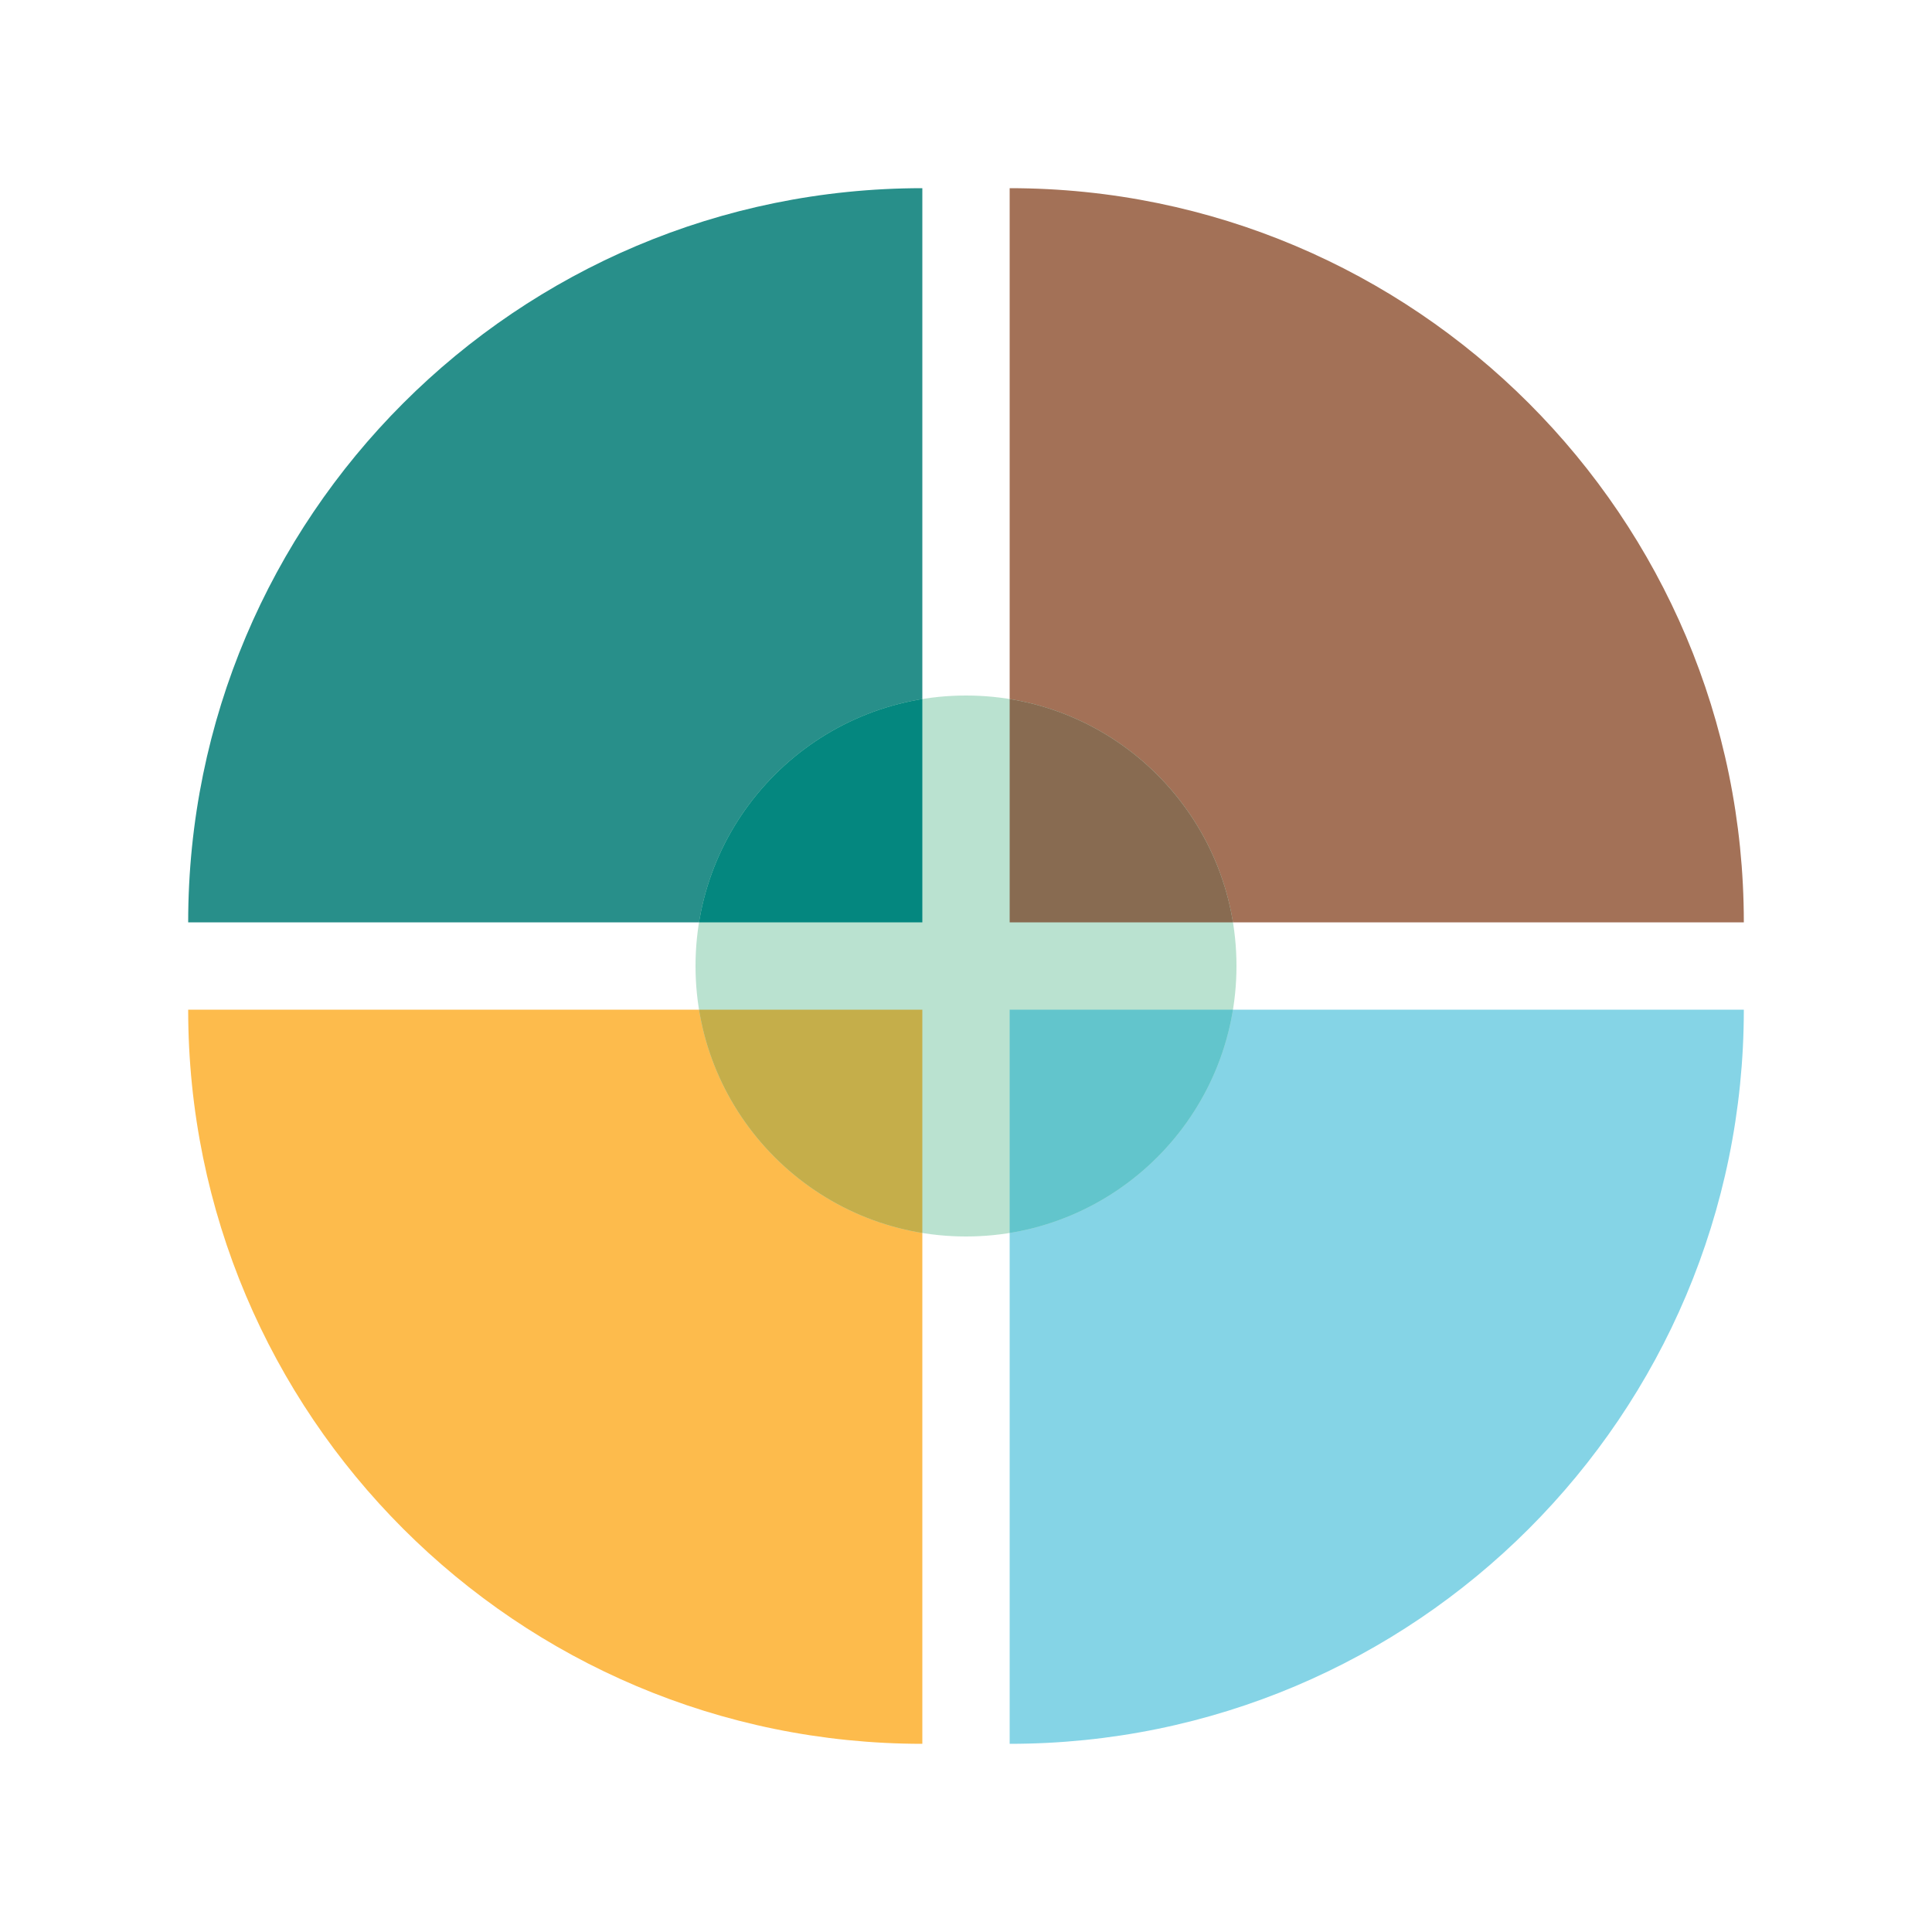
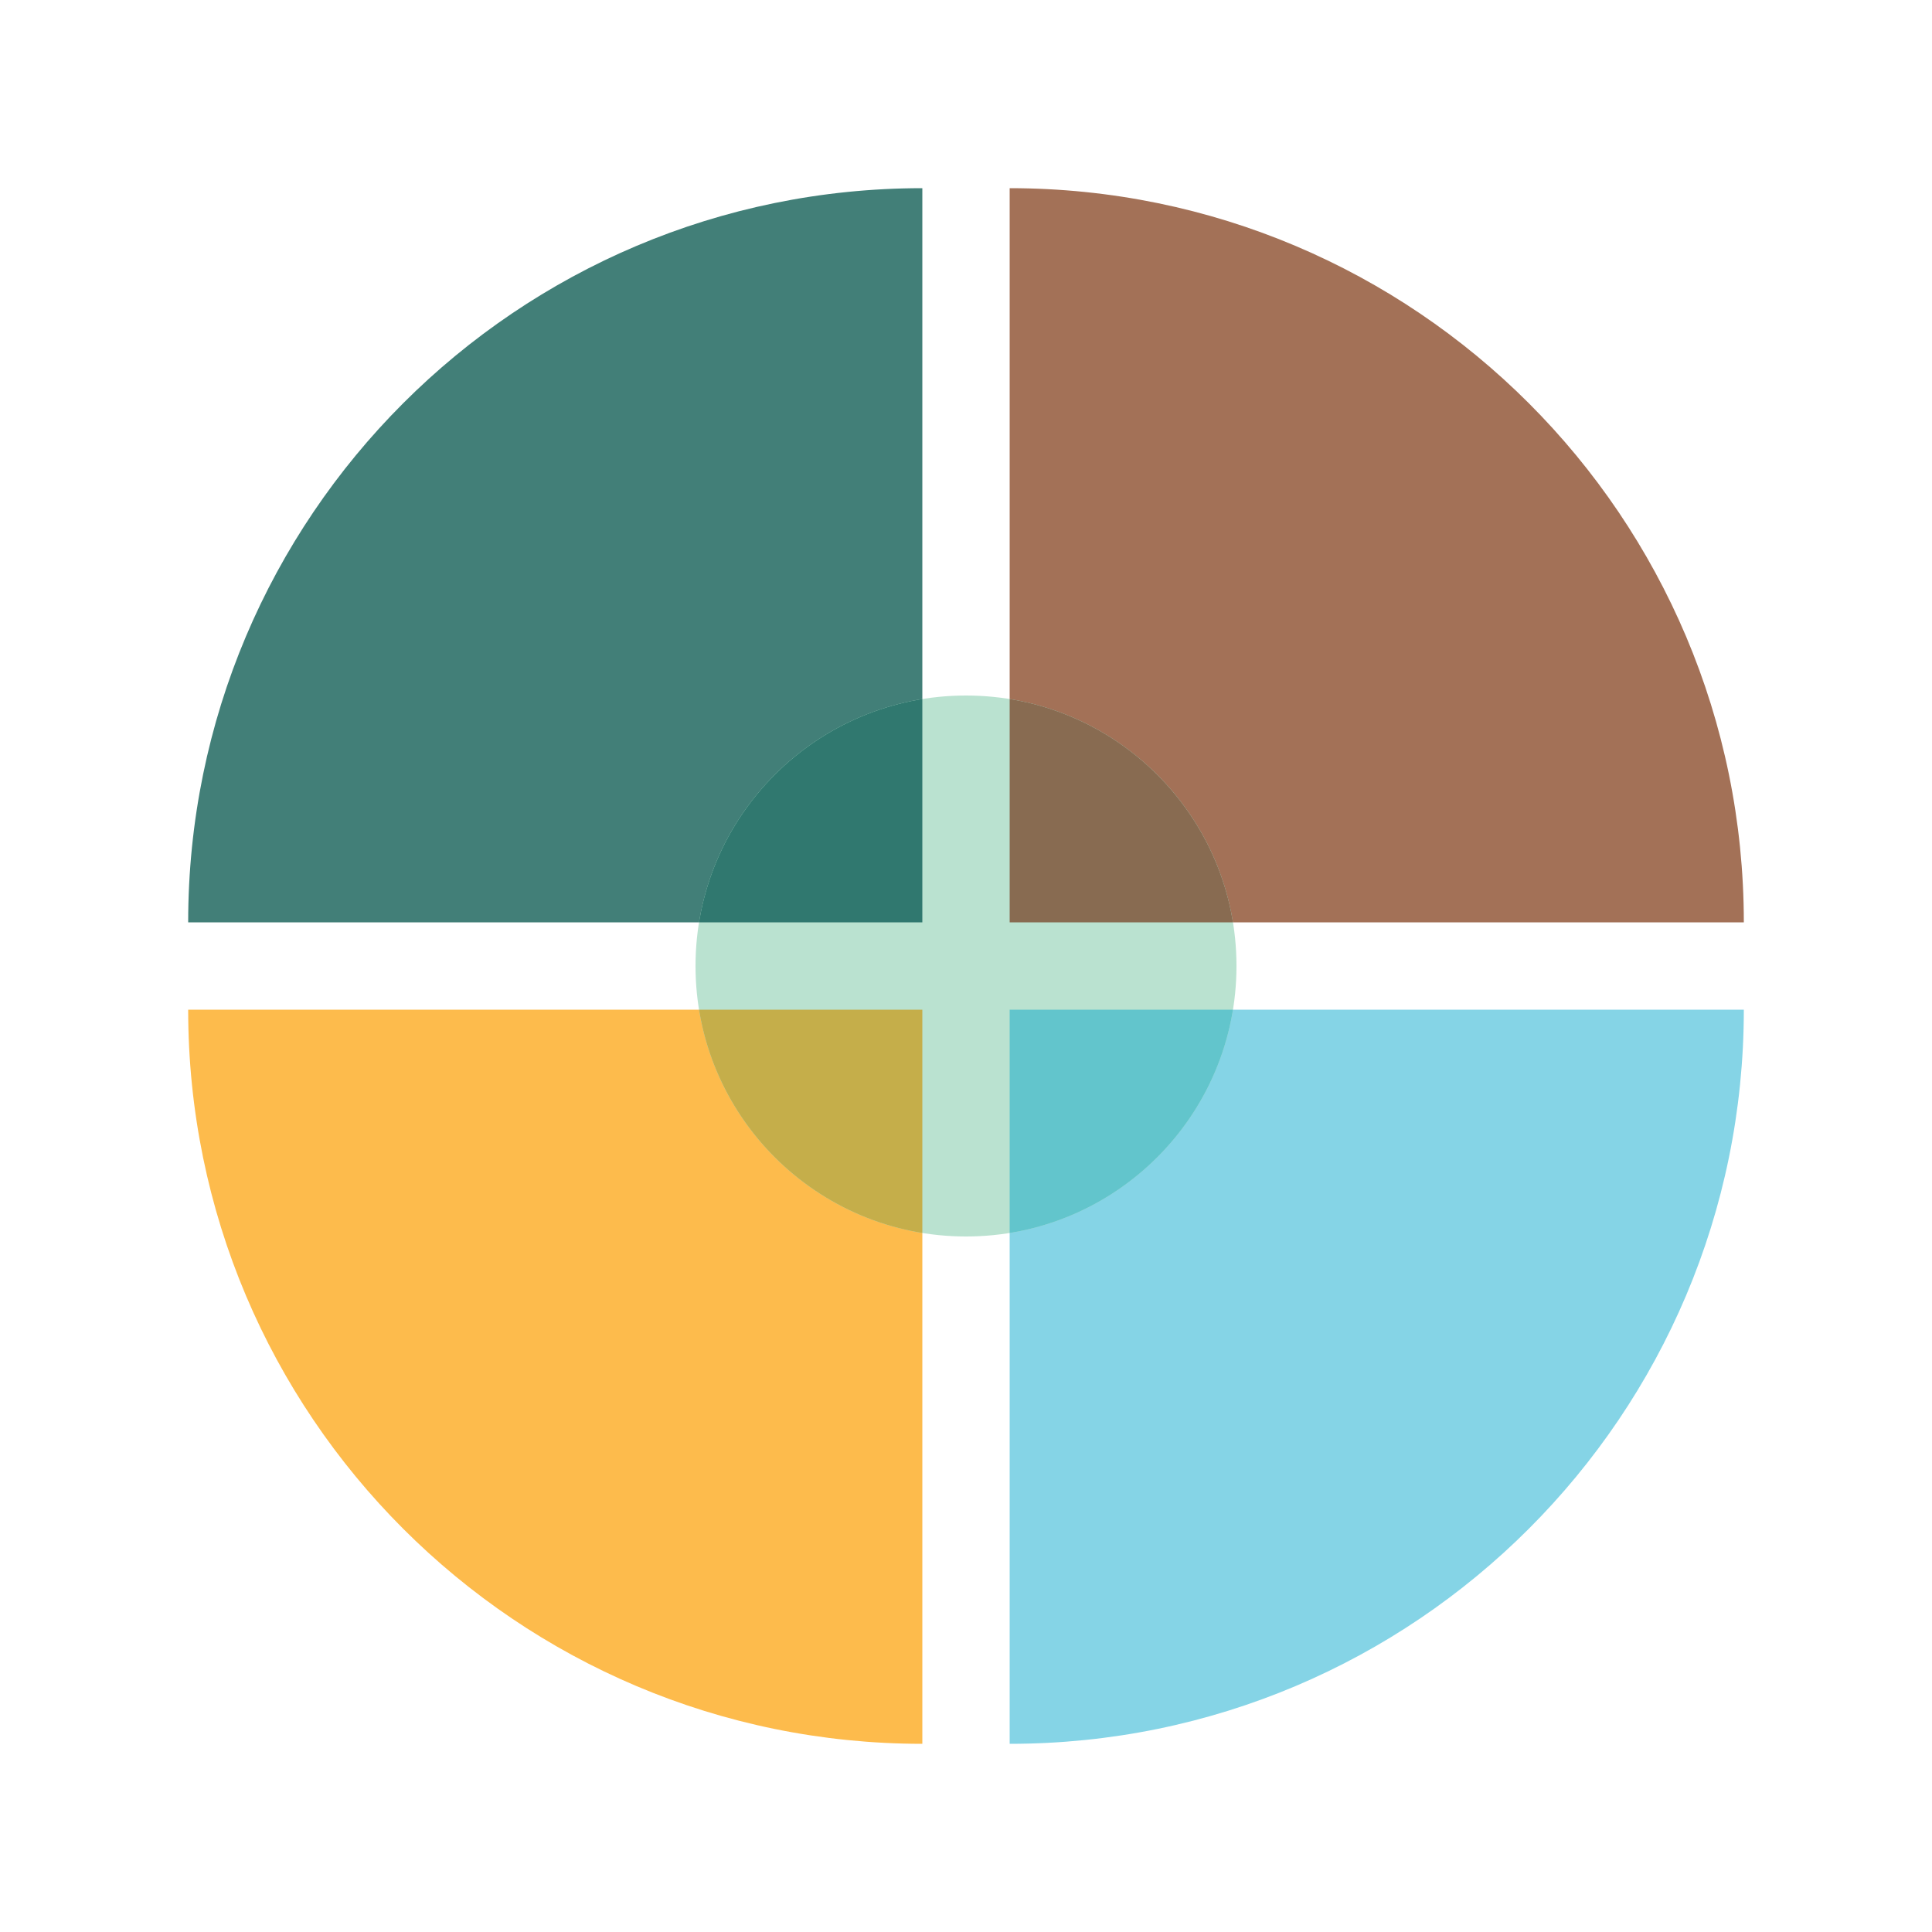
<svg xmlns="http://www.w3.org/2000/svg" style="--xo-k:#1a1b22" class="xo-svg" viewBox="0 0 100 100" role="img" aria-labelledby="pm-theplygrnd-t">
  <defs>
    <clipPath id="pm-theplygrnd-c0">
      <path d="M52.26 52.26L90.26 52.26A38 38 0 0 1 52.26 90.26Z" />
    </clipPath>
    <clipPath id="pm-theplygrnd-c1">
      <path d="M47.74 52.26L47.74 90.26A38 38 0 0 1 9.74 52.26Z" />
    </clipPath>
    <clipPath id="pm-theplygrnd-c2">
      <path d="M47.74 47.74L9.74 47.74A38 38 0 0 1 47.74 9.74Z" />
    </clipPath>
    <clipPath id="pm-theplygrnd-c3">
      <path d="M52.26 47.74L52.26 9.74A38 38 0 0 1 90.26 47.74Z" />
    </clipPath>
  </defs>
  <path d="M52.26 52.26L90.26 52.26A38 38 0 0 1 52.26 90.26Z" fill="#85d4e6" />
  <path d="M47.74 52.26L47.74 90.26A38 38 0 0 1 9.74 52.26Z" fill="#fdbb4c" />
  <g clip-path="url(#pm-theplygrnd-c0)">
    <path d="M47.74 52.26L47.74 90.26A38 38 0 0 1 9.74 52.26Z" fill="#9ba555" />
  </g>
-   <path d="M47.74 47.74L9.74 47.74A38 38 0 0 1 47.74 9.74Z" fill="#288f8a" />
+   <path d="M47.74 47.74L9.74 47.74A38 38 0 0 1 47.74 9.74Z" fill="#427f78" />
  <g clip-path="url(#pm-theplygrnd-c0)">
-     <path d="M47.74 47.74L9.74 47.74A38 38 0 0 1 47.74 9.74Z" fill="#008287" />
+     <path d="M47.74 47.74L9.74 47.74A38 38 0 0 1 47.74 9.74Z" fill="#127476" />
  </g>
  <g clip-path="url(#pm-theplygrnd-c1)">
-     <path d="M47.74 47.74L9.74 47.74A38 38 0 0 1 47.74 9.74Z" fill="#4a743d" />
+     <path d="M47.74 47.74L9.74 47.74A38 38 0 0 1 47.74 9.74Z" fill="#516835" />
  </g>
  <g clip-path="url(#pm-theplygrnd-c0)">
    <g clip-path="url(#pm-theplygrnd-c1)">
-       <path d="M47.74 47.74L9.74 47.74A38 38 0 0 1 47.74 9.74Z" fill="#29693e" />
+       <path d="M47.74 47.74L9.74 47.74A38 38 0 0 1 47.74 9.74Z" fill="#345f36" />
    </g>
  </g>
  <path d="M52.26 47.74L52.26 9.74A38 38 0 0 1 90.26 47.74Z" fill="#a37157" />
  <g clip-path="url(#pm-theplygrnd-c0)">
    <path d="M52.26 47.74L52.26 9.74A38 38 0 0 1 90.26 47.74Z" fill="#726758" />
  </g>
  <g clip-path="url(#pm-theplygrnd-c1)">
    <path d="M52.26 47.74L52.26 9.74A38 38 0 0 1 90.26 47.74Z" fill="#9f601c" />
  </g>
  <g clip-path="url(#pm-theplygrnd-c2)">
-     <path d="M52.26 47.74L52.26 9.74A38 38 0 0 1 90.26 47.74Z" fill="#3b4b3d" />
+     <path d="M52.26 47.74L52.26 9.74A38 38 0 0 1 90.26 47.74Z" fill="#3f4435" />
  </g>
  <g clip-path="url(#pm-theplygrnd-c0)">
    <g clip-path="url(#pm-theplygrnd-c1)">
      <path d="M52.26 47.74L52.26 9.74A38 38 0 0 1 90.26 47.74Z" fill="#715722" />
    </g>
  </g>
  <g clip-path="url(#pm-theplygrnd-c0)">
    <g clip-path="url(#pm-theplygrnd-c2)">
-       <path d="M52.26 47.74L52.26 9.74A38 38 0 0 1 90.26 47.74Z" fill="#26453c" />
+       <path d="M52.26 47.74L52.26 9.74A38 38 0 0 1 90.26 47.74Z" fill="#2b3e35" />
    </g>
  </g>
  <g clip-path="url(#pm-theplygrnd-c1)">
    <g clip-path="url(#pm-theplygrnd-c2)">
-       <path d="M52.26 47.74L52.26 9.74A38 38 0 0 1 90.26 47.74Z" fill="#3e3f18" />
+       <path d="M52.26 47.74L52.26 9.74A38 38 0 0 1 90.26 47.74Z" fill="#413a13" />
    </g>
  </g>
  <circle cx="50" cy="50" r="14" fill="#bae2d0" />
  <g clip-path="url(#pm-theplygrnd-c0)">
    <circle cx="50" cy="50" r="14" fill="#62c5cc" />
  </g>
  <g clip-path="url(#pm-theplygrnd-c1)">
    <circle cx="50" cy="50" r="14" fill="#c5ae4a" />
  </g>
  <g clip-path="url(#pm-theplygrnd-c2)">
-     <circle cx="50" cy="50" r="14" fill="#04877f" />
+     <circle cx="50" cy="50" r="14" fill="#30786f" />
  </g>
  <g clip-path="url(#pm-theplygrnd-c3)">
    <circle cx="50" cy="50" r="14" fill="#886b51" />
  </g>
  <g clip-path="url(#pm-theplygrnd-c0)">
    <g clip-path="url(#pm-theplygrnd-c1)">
      <circle cx="50" cy="50" r="14" fill="#7f9a50" />
    </g>
  </g>
  <g clip-path="url(#pm-theplygrnd-c0)">
    <g clip-path="url(#pm-theplygrnd-c2)">
-       <circle cx="50" cy="50" r="14" fill="#007b7d" />
+       <circle cx="50" cy="50" r="14" fill="#006e6d" />
    </g>
  </g>
  <g clip-path="url(#pm-theplygrnd-c0)">
    <g clip-path="url(#pm-theplygrnd-c3)">
      <circle cx="50" cy="50" r="14" fill="#606152" />
    </g>
  </g>
  <g clip-path="url(#pm-theplygrnd-c1)">
    <g clip-path="url(#pm-theplygrnd-c2)">
-       <circle cx="50" cy="50" r="14" fill="#3b6d39" />
+       <circle cx="50" cy="50" r="14" fill="#446332" />
    </g>
  </g>
  <g clip-path="url(#pm-theplygrnd-c1)">
    <g clip-path="url(#pm-theplygrnd-c3)">
      <circle cx="50" cy="50" r="14" fill="#865b1b" />
    </g>
  </g>
  <g clip-path="url(#pm-theplygrnd-c2)">
    <g clip-path="url(#pm-theplygrnd-c3)">
-       <circle cx="50" cy="50" r="14" fill="#314738" />
+       <circle cx="50" cy="50" r="14" fill="#354131" />
    </g>
  </g>
</svg>
